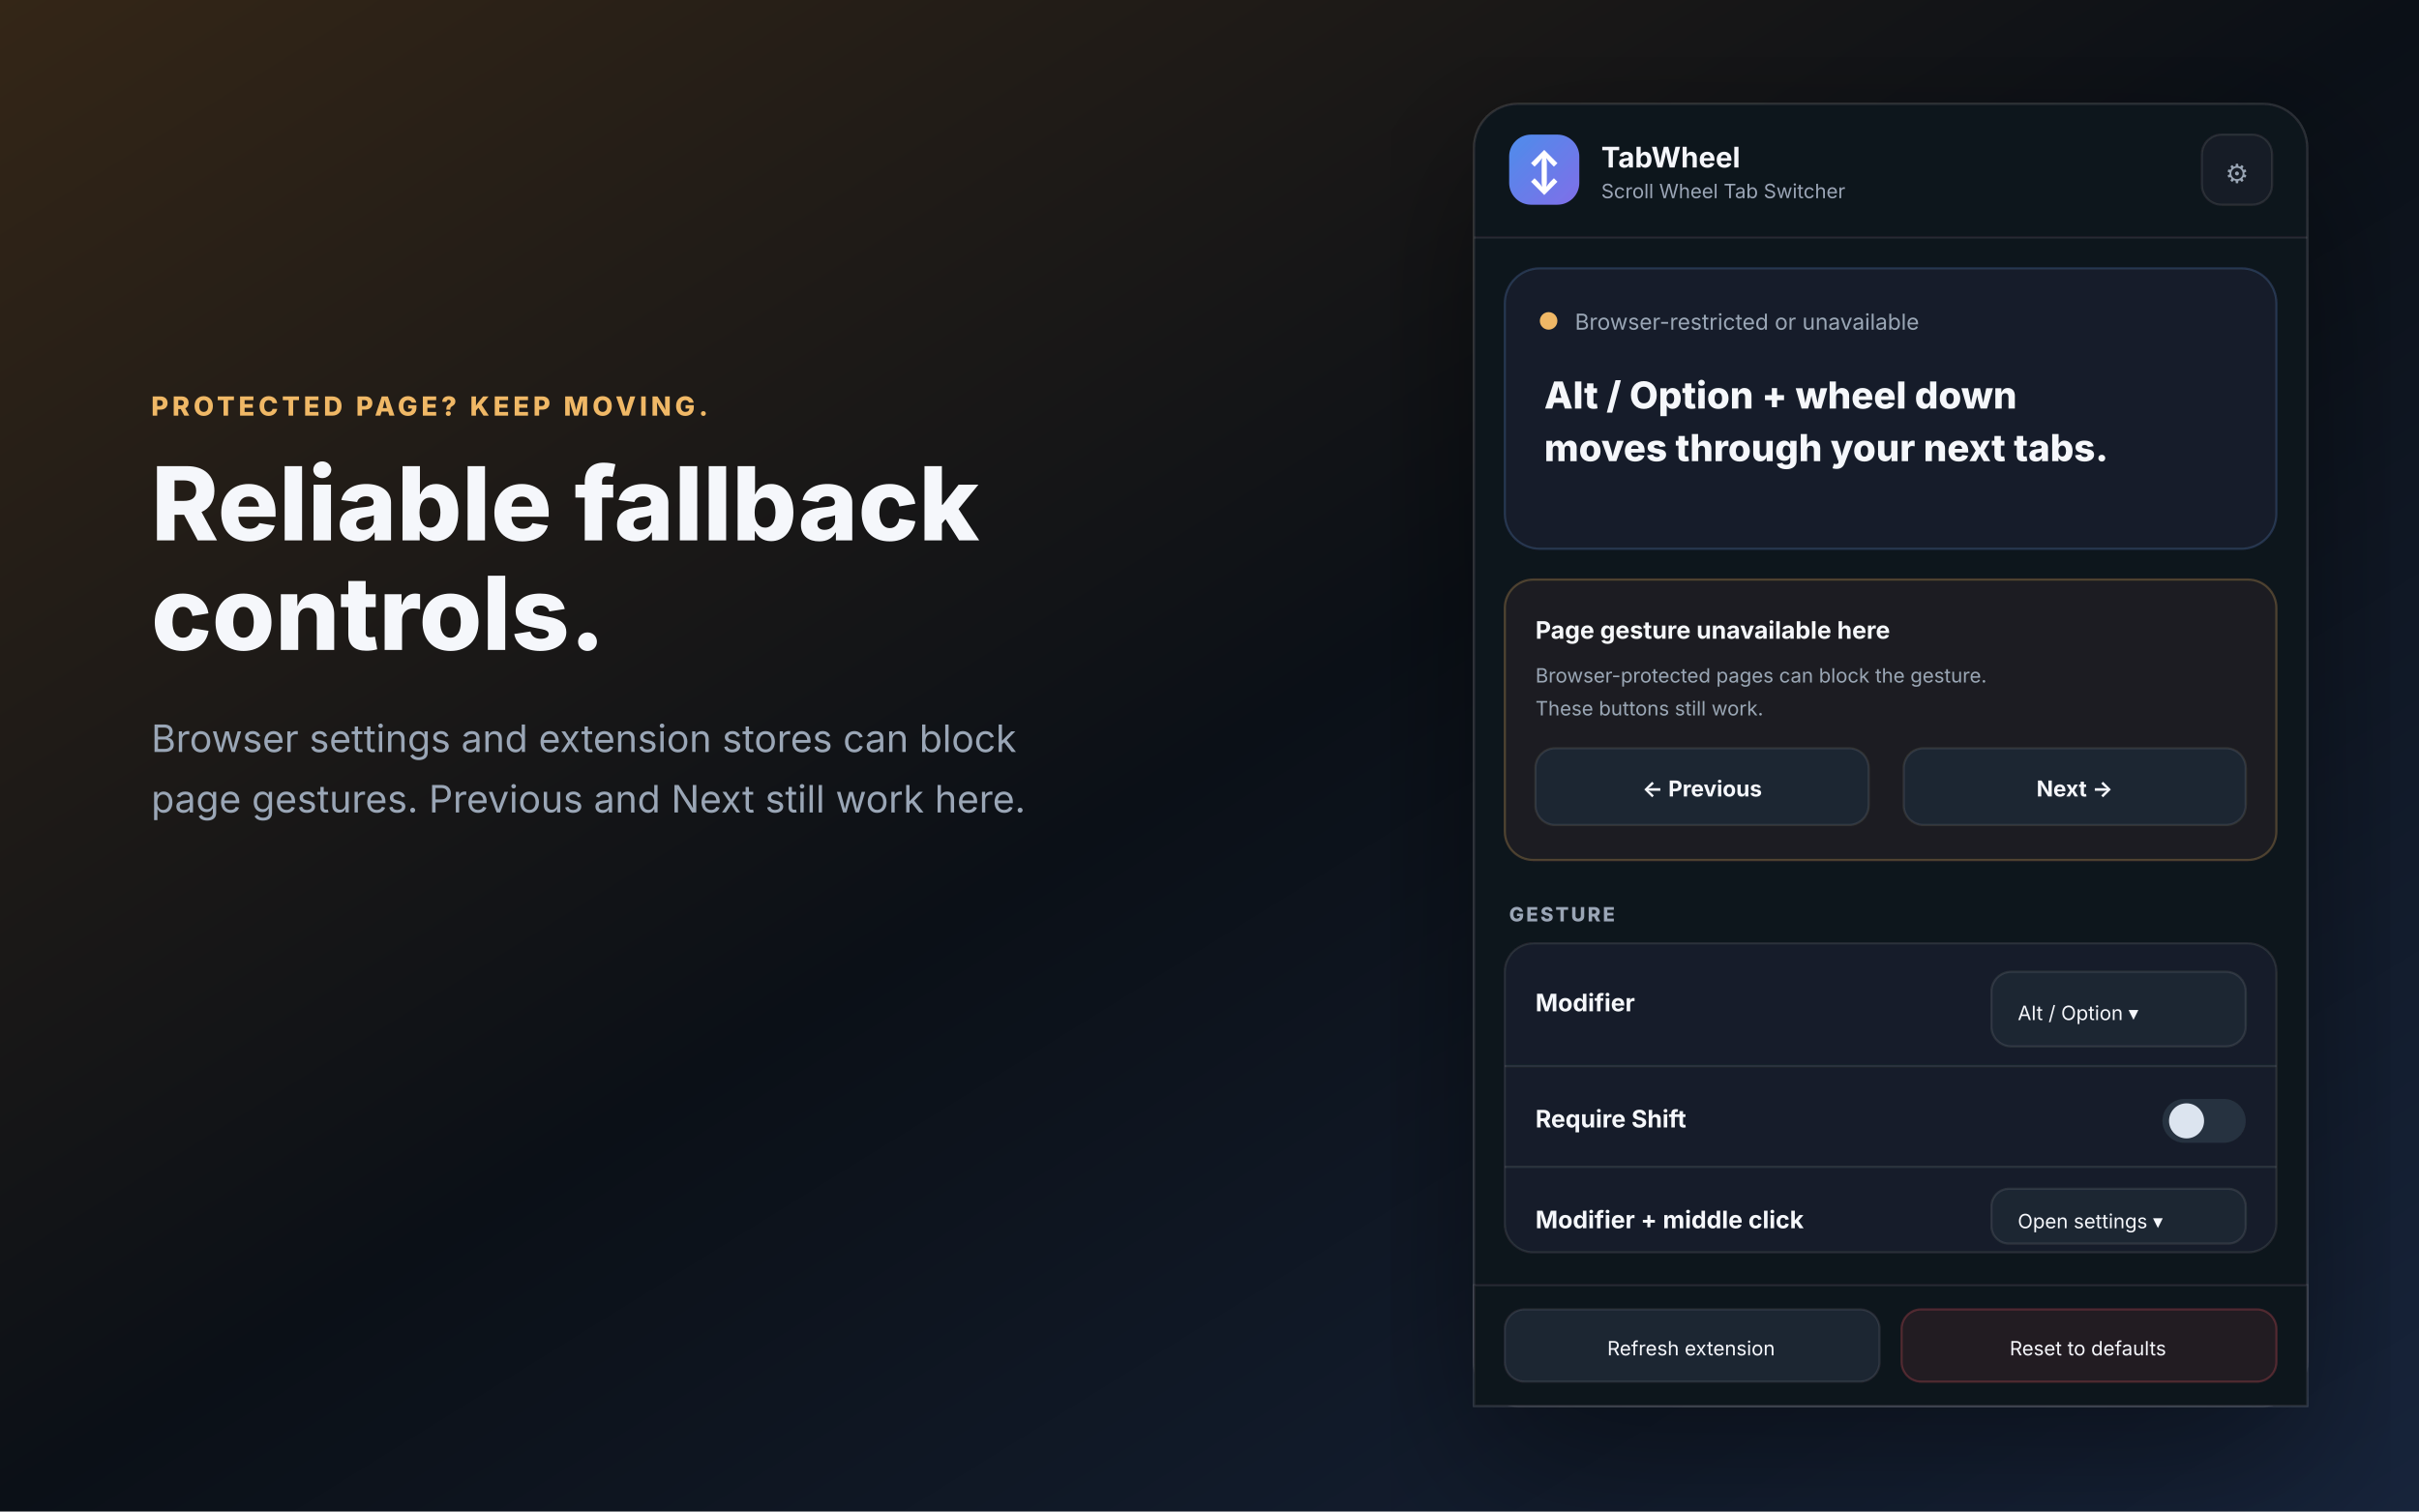
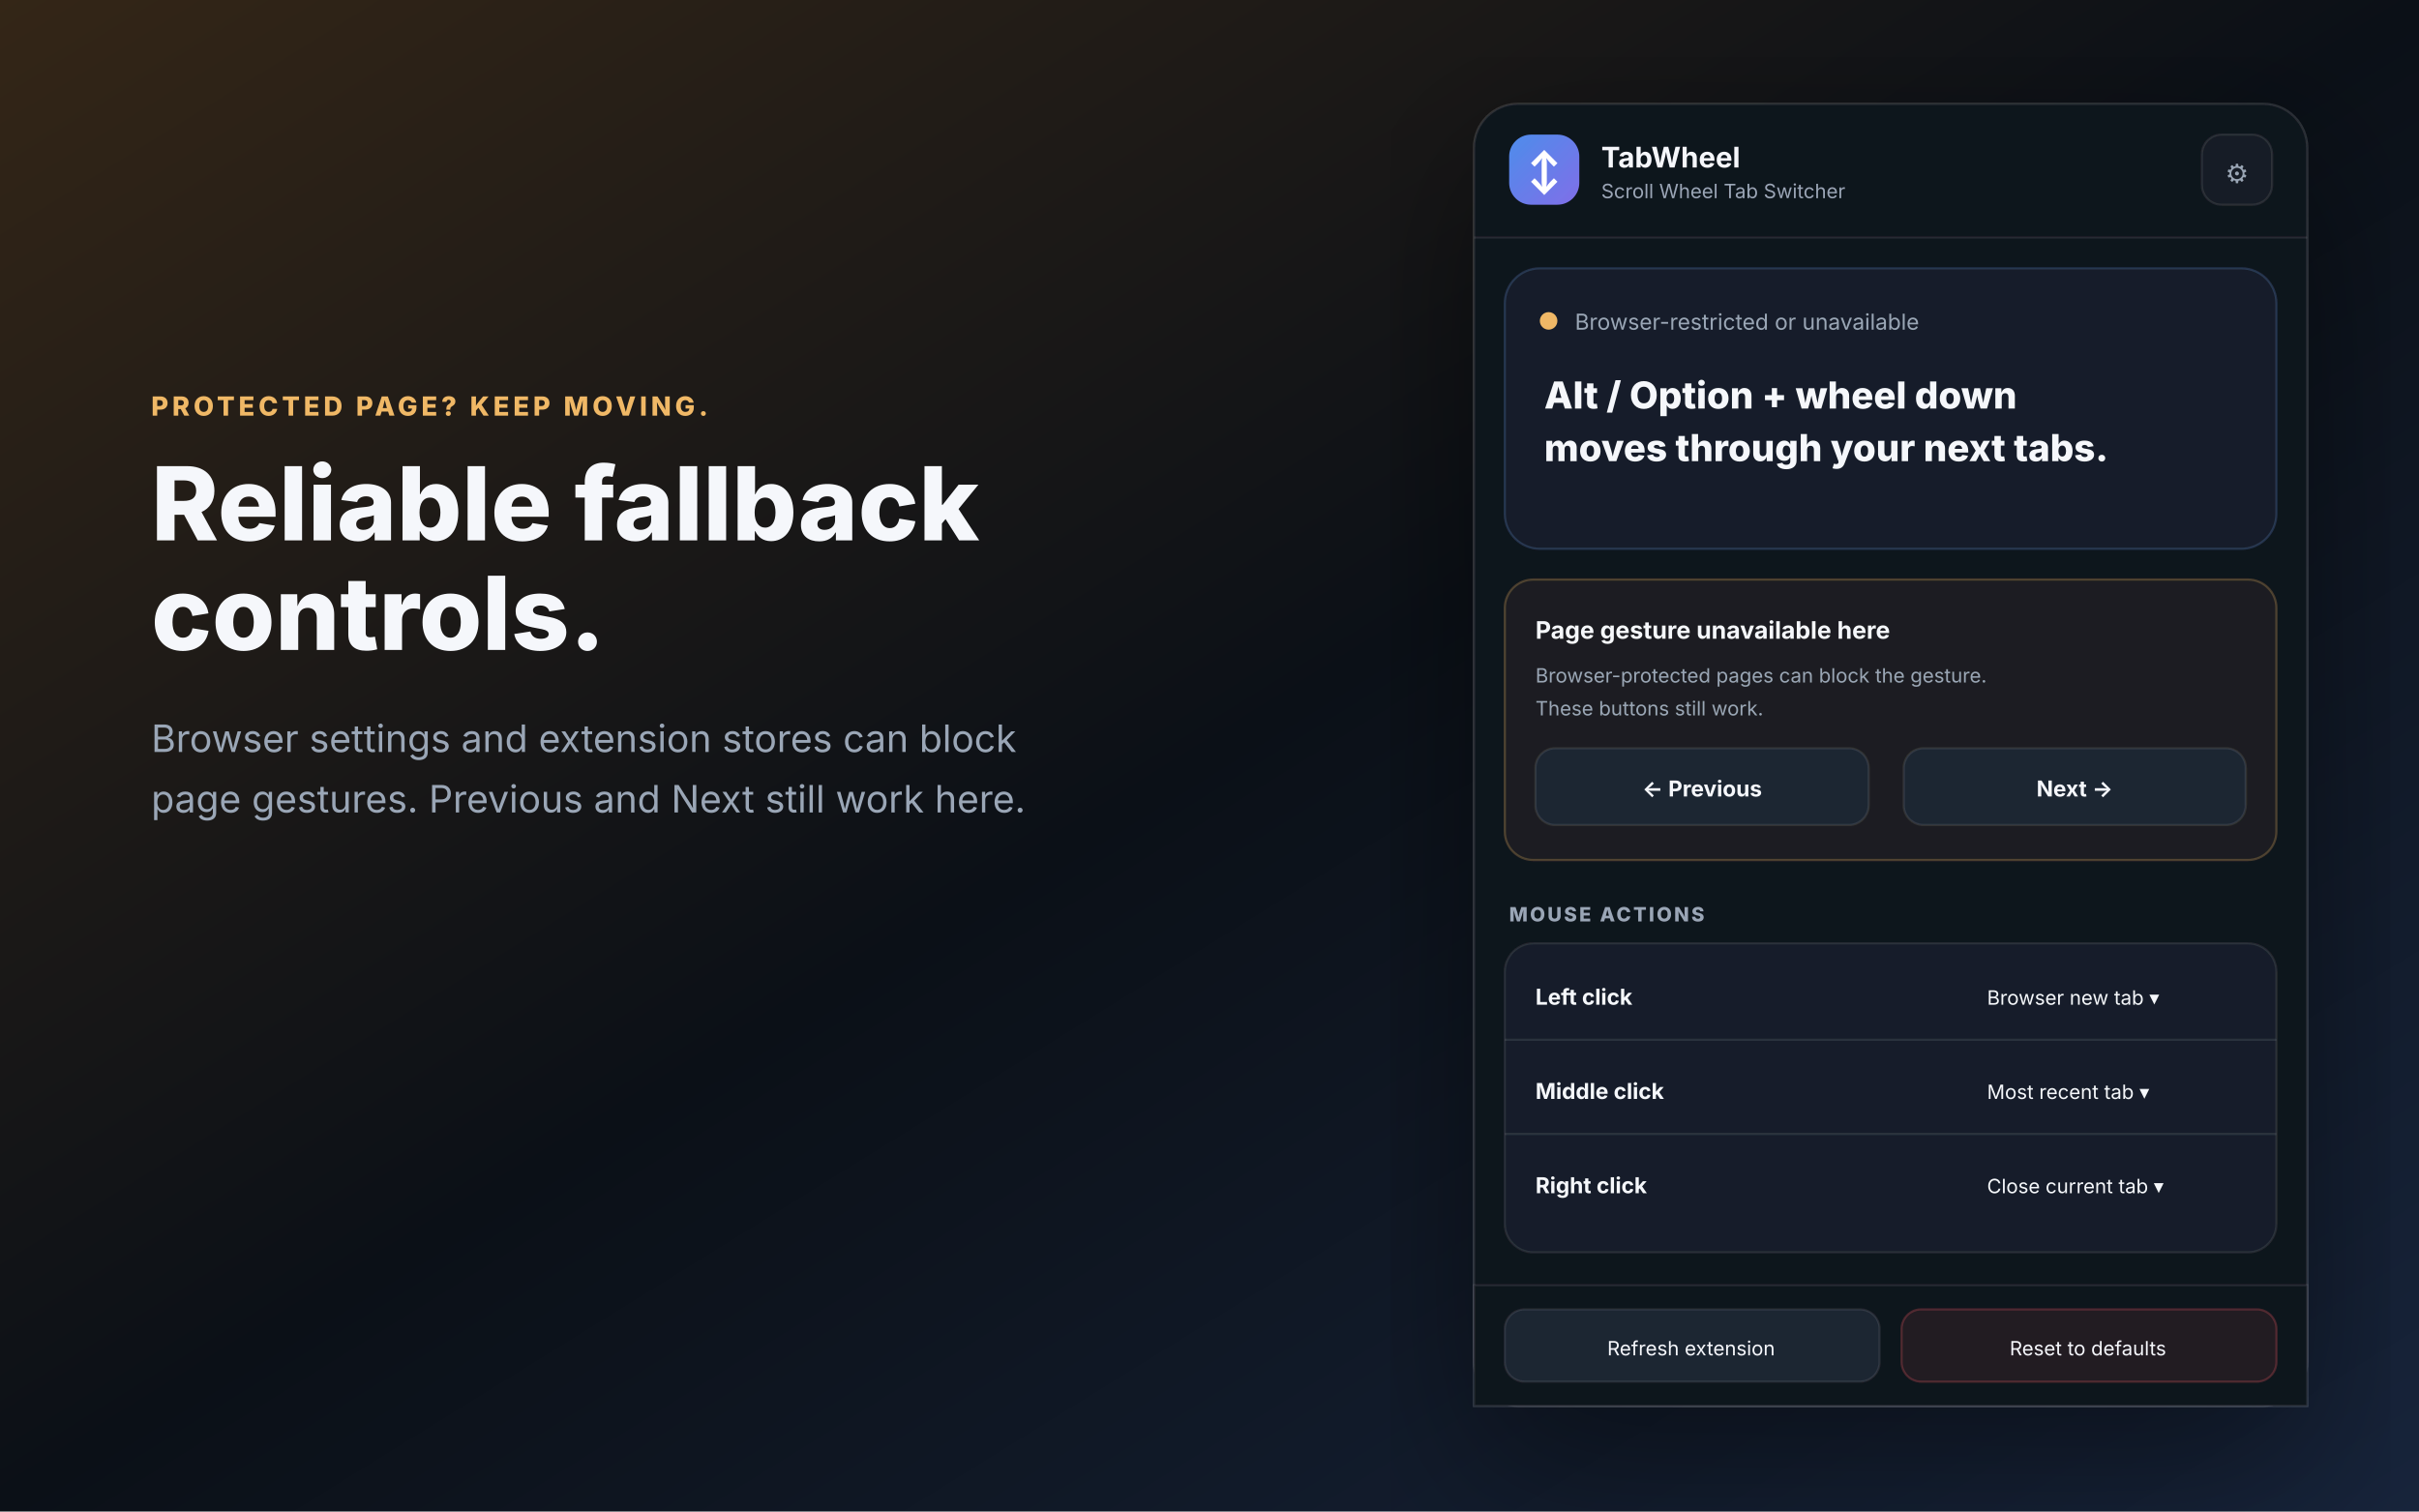
<svg xmlns="http://www.w3.org/2000/svg" width="1280" height="800" viewBox="0 0 1280 800">
  <defs>
    <linearGradient id="bg" x1="0" y1="0" x2="1" y2="1">
      <stop stop-color="#342617" />
      <stop offset=".5" stop-color="#0b1017" />
      <stop offset="1" stop-color="#17243b" />
    </linearGradient>
    <linearGradient id="mark" x1="0" y1="0" x2="1" y2="1">
      <stop stop-color="#4d8deb" />
      <stop offset="1" stop-color="#806ee8" />
    </linearGradient>
    <filter id="shadow">
      <feDropShadow dx="0" dy="26" stdDeviation="38" flood-opacity=".46" />
    </filter>
  </defs>
  <rect width="1280" height="800" fill="url(#bg)" />
  <g font-family="Inter,Segoe UI,sans-serif">
    <text x="80" y="220" fill="#f0b866" font-size="14" font-weight="800" letter-spacing="2">PROTECTED PAGE? KEEP MOVING.</text>
    <text x="80" y="286" fill="#f5f7fb" font-size="54" font-weight="760">Reliable fallback</text>
    <text x="80" y="344" fill="#f5f7fb" font-size="54" font-weight="760">controls.</text>
    <text x="80" y="398" fill="#9aa6b6" font-size="20">Browser settings and extension stores can block</text>
    <text x="80" y="430" fill="#9aa6b6" font-size="20">page gestures. Previous and Next still work here.</text>
    <g transform="translate(780 55) scale(1.16)" filter="url(#shadow)">
      <rect width="380" height="594" rx="20" fill="#0f141c" stroke="#fff" stroke-opacity=".11" />
      <line y1="61" x2="380" y2="61" stroke="#fff" stroke-opacity=".09" />
      <rect x="16" y="14" width="32" height="32" rx="10" fill="url(#mark)" />
      <text x="32" y="37" text-anchor="middle" fill="#fff" font-size="18" font-weight="800">↕</text>
      <text x="58" y="29" fill="#f5f7fb" font-size="13" font-weight="750">TabWheel</text>
      <text x="58" y="43" fill="#9aa6b6" font-size="9">Scroll Wheel Tab Switcher</text>
      <rect x="332" y="14" width="32" height="32" rx="9" fill="#fff" fill-opacity=".04" stroke="#fff" stroke-opacity=".09" />
      <text x="348" y="36" fill="#9aa6b6" text-anchor="middle">⚙</text>
      <rect x="14" y="75" width="352" height="128" rx="16" fill="#171e29" stroke="#75aaff" stroke-opacity=".2" />
      <circle cx="34" cy="99" r="4" fill="#f0b866" />
      <text x="46" y="103" fill="#9aa6b6" font-size="10">Browser-restricted or unavailable</text>
      <text x="32" y="139" fill="#f5f7fb" font-size="17" font-weight="760">Alt / Option + wheel down</text>
      <text x="32" y="163" fill="#f5f7fb" font-size="17" font-weight="760">moves through your next tabs.</text>
      <rect x="14" y="217" width="352" height="128" rx="13" fill="#f0b866" fill-opacity=".07" stroke="#f0b866" stroke-opacity=".25" />
      <text x="28" y="244" fill="#f5f7fb" font-size="11" font-weight="750">Page gesture unavailable here</text>
      <text x="28" y="264" fill="#9aa6b6" font-size="9">Browser-protected pages can block the gesture.</text>
      <text x="28" y="279" fill="#9aa6b6" font-size="9">These buttons still work.</text>
      <rect x="28" y="294" width="152" height="35" rx="9" fill="#1d2633" stroke="#fff" stroke-opacity=".09" />
      <text x="104" y="316" text-anchor="middle" fill="#f5f7fb" font-size="10" font-weight="700">← Previous</text>
      <rect x="196" y="294" width="156" height="35" rx="9" fill="#1d2633" stroke="#fff" stroke-opacity=".09" />
      <text x="274" y="316" text-anchor="middle" fill="#f5f7fb" font-size="10" font-weight="700">Next →</text>
-       <text x="16" y="373" fill="#9aa6b6" font-size="9" font-weight="800" letter-spacing="1">GESTURE</text>
+       <text x="16" y="373" fill="#9aa6b6" font-size="9" font-weight="800" letter-spacing="1">MOUSE ACTIONS</text>
      <rect x="14" y="383" width="352" height="141" rx="13" fill="#171e29" stroke="#fff" stroke-opacity=".09" />
-       <text x="28" y="414" fill="#f5f7fb" font-size="11" font-weight="700">Modifier</text>
-       <rect x="236" y="396" width="116" height="34" rx="9" fill="#1d2633" stroke="#fff" stroke-opacity=".09" />
-       <text x="248" y="418" fill="#f5f7fb" font-size="9">Alt / Option ▾</text>
-       <line x1="14" y1="439" x2="366" y2="439" stroke="#fff" stroke-opacity=".09" />
-       <text x="28" y="467" fill="#f5f7fb" font-size="11" font-weight="700">Require Shift</text>
-       <rect x="314" y="454" width="38" height="20" rx="10" fill="#273140" />
-       <circle cx="325" cy="464" r="8" fill="#dce4ef" />
-       <line x1="14" y1="485" x2="366" y2="485" stroke="#fff" stroke-opacity=".09" />
-       <text x="28" y="513" fill="#f5f7fb" font-size="11" font-weight="700">Modifier + middle click</text>
-       <rect x="236" y="495" width="116" height="25" rx="8" fill="#1d2633" stroke="#fff" stroke-opacity=".09" />
-       <text x="248" y="513" fill="#f5f7fb" font-size="9">Open settings ▾</text>
+       <text x="28" y="411" fill="#f5f7fb" font-size="10" font-weight="700">Left click</text>
+       <text x="234" y="411" fill="#f5f7fb" font-size="9">Browser new tab ▾</text>
+       <line x1="14" y1="427" x2="366" y2="427" stroke="#fff" stroke-opacity=".09" />
+       <text x="28" y="454" fill="#f5f7fb" font-size="10" font-weight="700">Middle click</text>
+       <text x="234" y="454" fill="#f5f7fb" font-size="9">Most recent tab ▾</text>
+       <line x1="14" y1="470" x2="366" y2="470" stroke="#fff" stroke-opacity=".09" />
+       <text x="28" y="497" fill="#f5f7fb" font-size="10" font-weight="700">Right click</text>
+       <text x="234" y="497" fill="#f5f7fb" font-size="9">Close current tab ▾</text>
      <rect y="539" width="380" height="55" fill="#0f141c" stroke="#fff" stroke-opacity=".09" />
      <rect x="14" y="550" width="171" height="33" rx="9" fill="#1d2633" stroke="#fff" stroke-opacity=".09" />
      <text x="99" y="571" text-anchor="middle" fill="#f5f7fb" font-size="9">Refresh extension</text>
      <rect x="195" y="550" width="171" height="33" rx="9" fill="#ff6666" fill-opacity=".08" stroke="#ff6666" stroke-opacity=".24" />
      <text x="280" y="571" text-anchor="middle" fill="#f5f7fb" font-size="9">Reset to defaults</text>
    </g>
  </g>
</svg>
